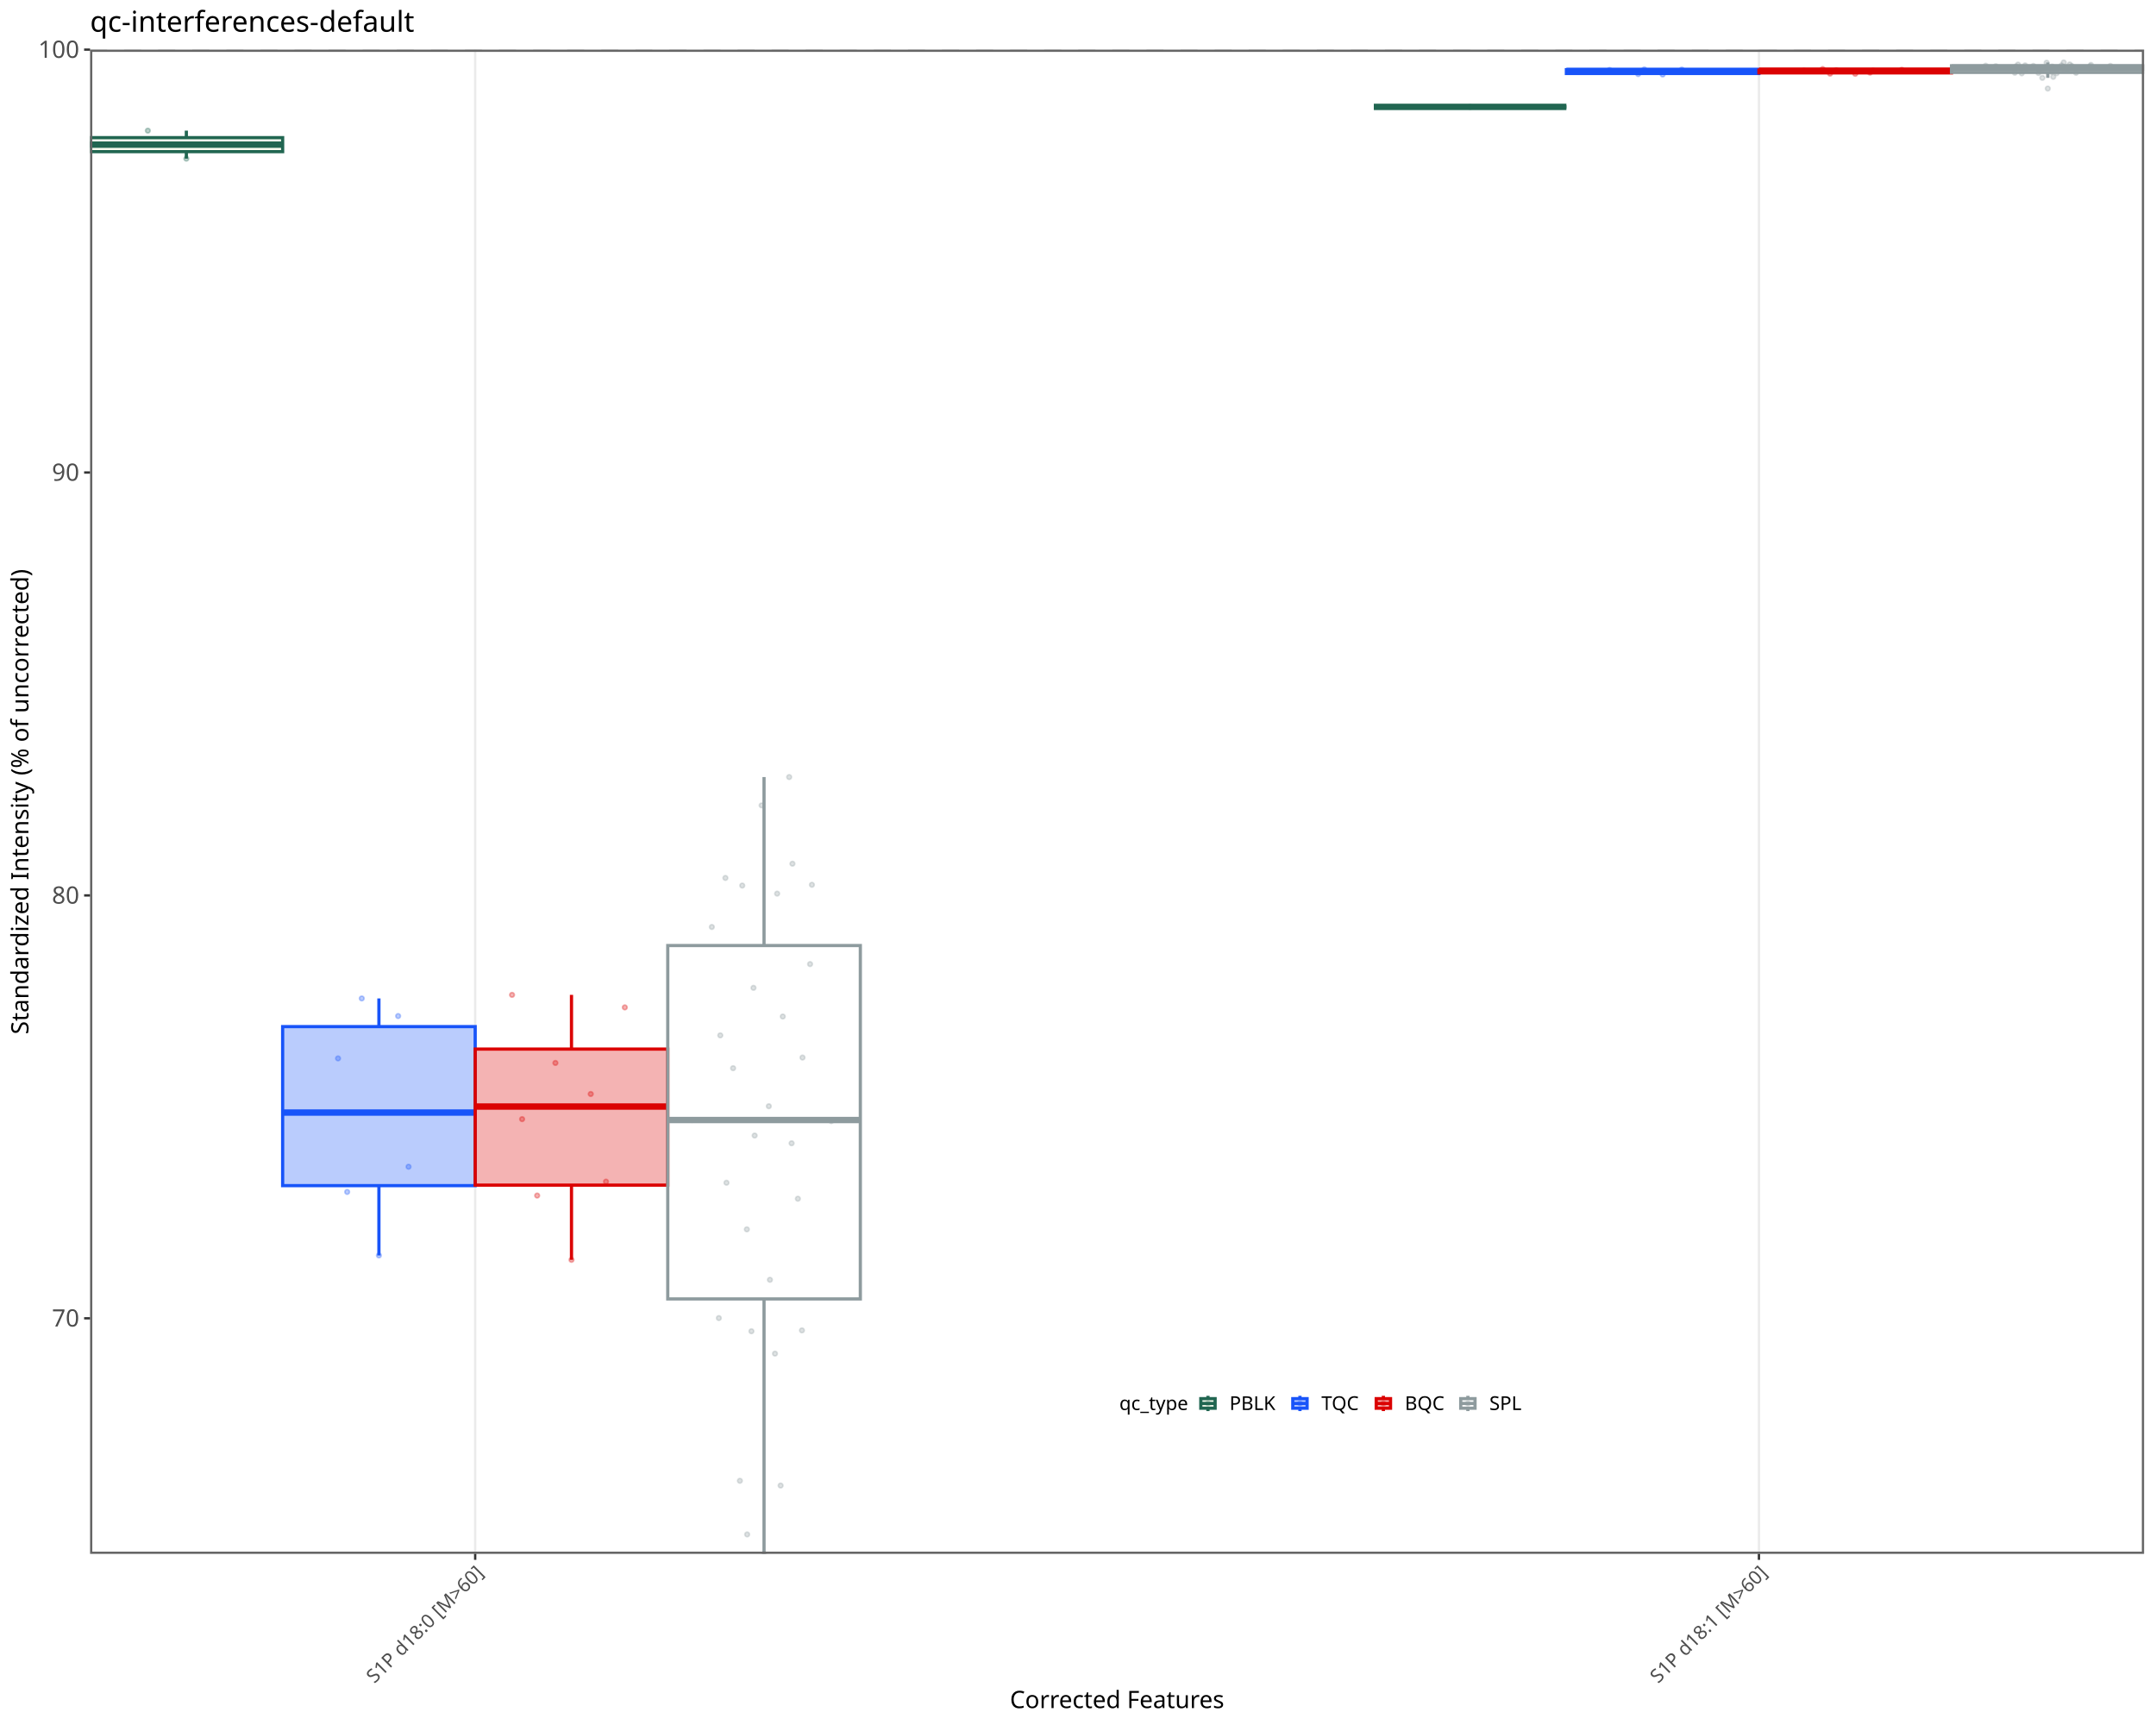
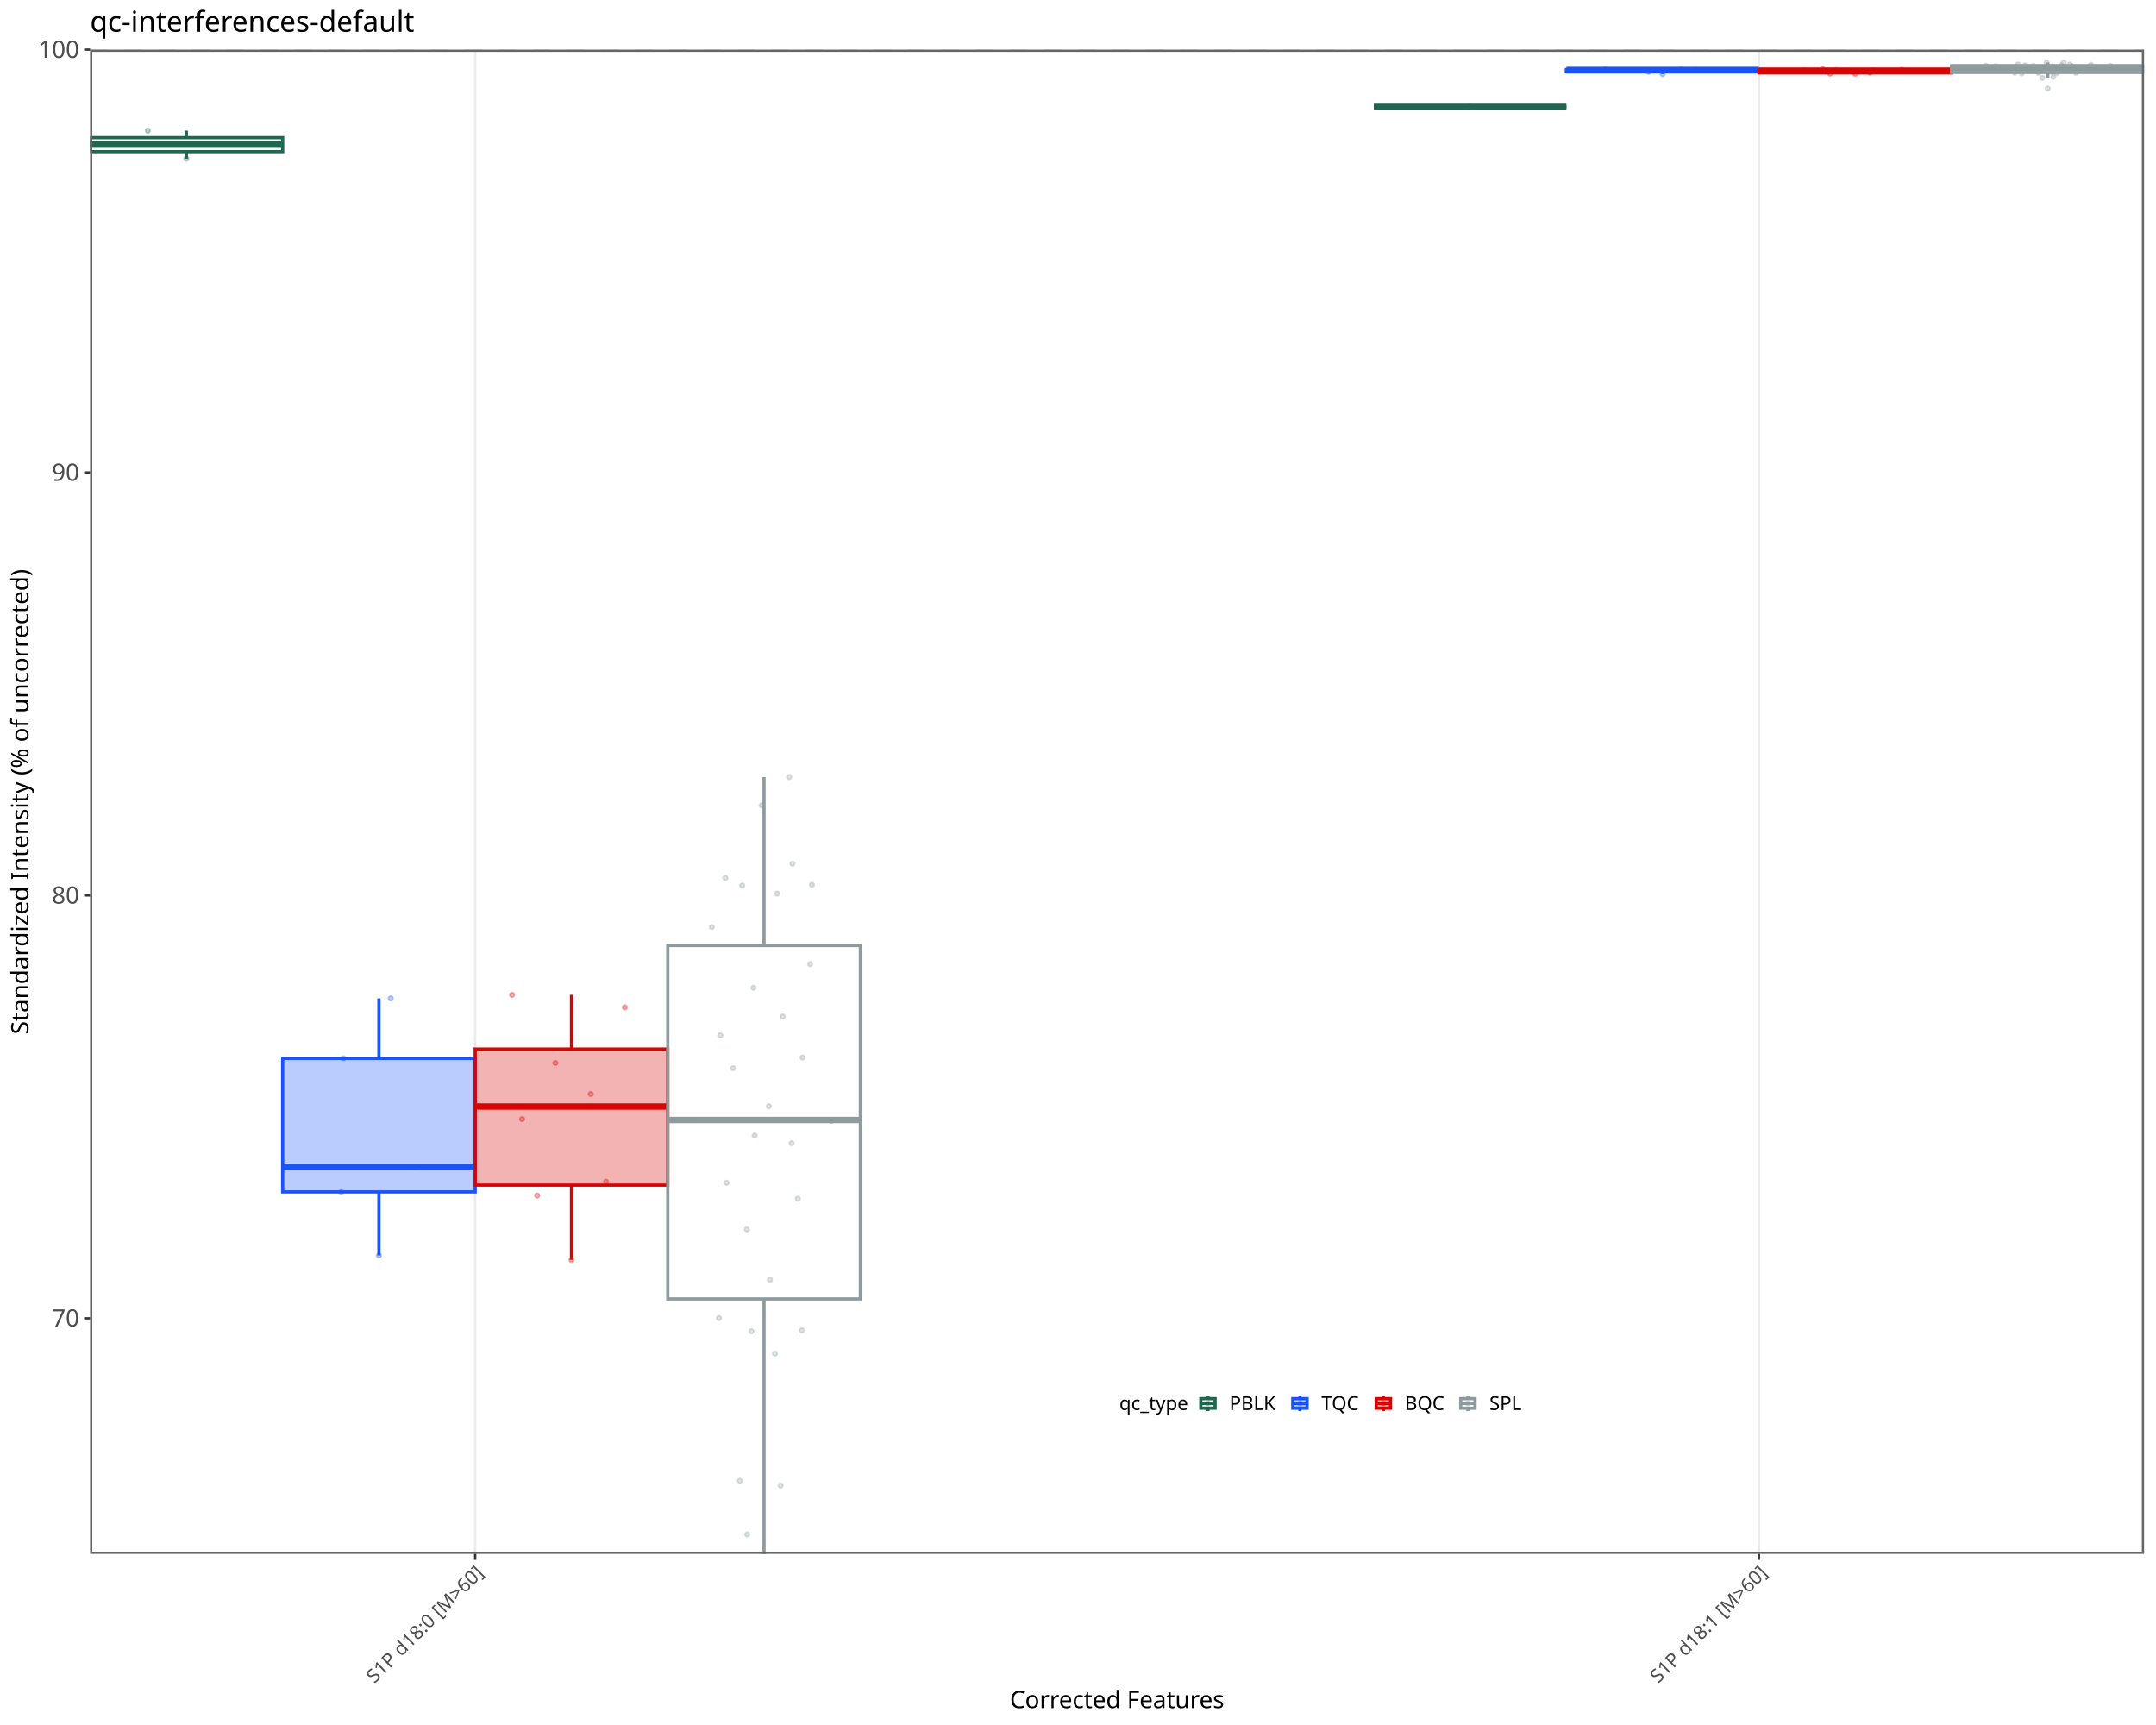
<svg xmlns="http://www.w3.org/2000/svg" class="svglite" data-engine-version="2.0" width="720.00pt" height="576.00pt" viewBox="0 0 720.00 576.00">
  <defs>
    <style type="text/css">
    .svglite line, .svglite polyline, .svglite polygon, .svglite path, .svglite rect, .svglite circle {
      fill: none;
      stroke: #000000;
      stroke-linecap: round;
      stroke-linejoin: round;
      stroke-miterlimit: 10.00;
    }
  </style>
  </defs>
  <rect width="100%" height="100%" style="stroke: none; fill: #FFFFFF;" />
  <defs>
    <clipPath id="cpMC4wMHw3MjAuMDB8MC4wMHw1NzYuMDA=">
      <rect x="0.00" y="0.00" width="720.00" height="576.00" />
    </clipPath>
  </defs>
  <g clip-path="url(#cpMC4wMHw3MjAuMDB8MC4wMHw1NzYuMDA=)">
    <rect x="0.00" y="0.00" width="720.00" height="576.00" style="stroke-width: 0.78; stroke: #FFFFFF; fill: #FFFFFF;" />
  </g>
  <defs>
    <clipPath id="cpMzAuMDh8NzE2LjAxfDE2LjU3fDUxOC44Ng==">
      <rect x="30.08" y="16.57" width="685.94" height="502.29" />
    </clipPath>
  </defs>
  <g clip-path="url(#cpMzAuMDh8NzE2LjAxfDE2LjU3fDUxOC44Ng==)">
    <rect x="30.08" y="16.57" width="685.94" height="502.29" style="stroke-width: 0.78; stroke: none; fill: #FFFFFF;" />
    <polyline points="158.69,518.86 158.69,16.57 " style="stroke-width: 0.78; stroke: #EBEBEB; stroke-linecap: butt;" />
    <polyline points="587.40,518.86 587.40,16.57 " style="stroke-width: 0.78; stroke: #EBEBEB; stroke-linecap: butt;" />
    <circle cx="62.23" cy="52.98" r="0.79" style="stroke-width: 0.52; stroke: #216651; stroke-opacity: 0.30; fill: #216651; fill-opacity: 0.30;" />
    <circle cx="49.37" cy="43.62" r="0.79" style="stroke-width: 0.52; stroke: #216651; stroke-opacity: 0.30; fill: #216651; fill-opacity: 0.30;" />
-     <circle cx="112.89" cy="353.41" r="0.79" style="stroke-width: 0.52; stroke: #1854F9; stroke-opacity: 0.30; fill: #1854F9; fill-opacity: 0.30;" />
+     <circle cx="114.67" cy="353.41" r="0.79" style="stroke-width: 0.52; stroke: #1854F9; stroke-opacity: 0.30; fill: #1854F9; fill-opacity: 0.30;" />
    <circle cx="126.54" cy="419.21" r="0.79" style="stroke-width: 0.52; stroke: #1854F9; stroke-opacity: 0.30; fill: #1854F9; fill-opacity: 0.30;" />
-     <circle cx="115.94" cy="398.00" r="0.79" style="stroke-width: 0.52; stroke: #1854F9; stroke-opacity: 0.30; fill: #1854F9; fill-opacity: 0.30;" />
-     <circle cx="136.44" cy="389.59" r="0.79" style="stroke-width: 0.52; stroke: #1854F9; stroke-opacity: 0.30; fill: #1854F9; fill-opacity: 0.30;" />
-     <circle cx="120.81" cy="333.39" r="0.79" style="stroke-width: 0.52; stroke: #1854F9; stroke-opacity: 0.30; fill: #1854F9; fill-opacity: 0.30;" />
-     <circle cx="132.96" cy="339.27" r="0.79" style="stroke-width: 0.52; stroke: #1854F9; stroke-opacity: 0.30; fill: #1854F9; fill-opacity: 0.30;" />
+     <circle cx="113.95" cy="398.00" r="0.79" style="stroke-width: 0.52; stroke: #1854F9; stroke-opacity: 0.30; fill: #1854F9; fill-opacity: 0.30;" />
+     <circle cx="138.33" cy="389.59" r="0.79" style="stroke-width: 0.52; stroke: #1854F9; stroke-opacity: 0.30; fill: #1854F9; fill-opacity: 0.30;" />
+     <circle cx="130.48" cy="333.39" r="0.79" style="stroke-width: 0.52; stroke: #1854F9; stroke-opacity: 0.30; fill: #1854F9; fill-opacity: 0.30;" />
    <circle cx="202.38" cy="394.57" r="0.79" style="stroke-width: 0.52; stroke: #DB0202; stroke-opacity: 0.30; fill: #DB0202; fill-opacity: 0.30;" />
    <circle cx="174.36" cy="373.69" r="0.79" style="stroke-width: 0.52; stroke: #DB0202; stroke-opacity: 0.30; fill: #DB0202; fill-opacity: 0.30;" />
    <circle cx="179.39" cy="399.21" r="0.79" style="stroke-width: 0.52; stroke: #DB0202; stroke-opacity: 0.30; fill: #DB0202; fill-opacity: 0.30;" />
    <circle cx="185.48" cy="354.93" r="0.79" style="stroke-width: 0.52; stroke: #DB0202; stroke-opacity: 0.30; fill: #DB0202; fill-opacity: 0.30;" />
    <circle cx="190.85" cy="420.68" r="0.79" style="stroke-width: 0.52; stroke: #DB0202; stroke-opacity: 0.30; fill: #DB0202; fill-opacity: 0.30;" />
    <circle cx="197.28" cy="365.30" r="0.79" style="stroke-width: 0.52; stroke: #DB0202; stroke-opacity: 0.30; fill: #DB0202; fill-opacity: 0.30;" />
    <circle cx="208.66" cy="336.38" r="0.79" style="stroke-width: 0.52; stroke: #DB0202; stroke-opacity: 0.30; fill: #DB0202; fill-opacity: 0.30;" />
    <circle cx="171.00" cy="332.20" r="0.79" style="stroke-width: 0.52; stroke: #DB0202; stroke-opacity: 0.30; fill: #DB0202; fill-opacity: 0.30;" />
    <circle cx="255.15" cy="518.86" r="0.79" style="stroke-width: 0.52; stroke: #8E9B9E; stroke-opacity: 0.30; fill: #8E9B9E; fill-opacity: 0.30;" />
    <circle cx="264.36" cy="381.75" r="0.79" style="stroke-width: 0.52; stroke: #8E9B9E; stroke-opacity: 0.30; fill: #8E9B9E; fill-opacity: 0.30;" />
    <circle cx="277.61" cy="374.35" r="0.79" style="stroke-width: 0.52; stroke: #8E9B9E; stroke-opacity: 0.30; fill: #8E9B9E; fill-opacity: 0.30;" />
    <circle cx="271.14" cy="295.44" r="0.79" style="stroke-width: 0.52; stroke: #8E9B9E; stroke-opacity: 0.30; fill: #8E9B9E; fill-opacity: 0.30;" />
    <circle cx="240.54" cy="345.72" r="0.79" style="stroke-width: 0.52; stroke: #8E9B9E; stroke-opacity: 0.30; fill: #8E9B9E; fill-opacity: 0.30;" />
    <circle cx="268.00" cy="353.13" r="0.79" style="stroke-width: 0.52; stroke: #8E9B9E; stroke-opacity: 0.30; fill: #8E9B9E; fill-opacity: 0.30;" />
    <circle cx="261.41" cy="339.43" r="0.79" style="stroke-width: 0.52; stroke: #8E9B9E; stroke-opacity: 0.30; fill: #8E9B9E; fill-opacity: 0.30;" />
    <circle cx="254.35" cy="268.93" r="0.79" style="stroke-width: 0.52; stroke: #8E9B9E; stroke-opacity: 0.30; fill: #8E9B9E; fill-opacity: 0.30;" />
    <circle cx="244.82" cy="356.68" r="0.79" style="stroke-width: 0.52; stroke: #8E9B9E; stroke-opacity: 0.30; fill: #8E9B9E; fill-opacity: 0.30;" />
    <circle cx="257.12" cy="427.34" r="0.79" style="stroke-width: 0.52; stroke: #8E9B9E; stroke-opacity: 0.30; fill: #8E9B9E; fill-opacity: 0.30;" />
    <circle cx="240.06" cy="440.12" r="0.79" style="stroke-width: 0.52; stroke: #8E9B9E; stroke-opacity: 0.30; fill: #8E9B9E; fill-opacity: 0.30;" />
    <circle cx="266.45" cy="400.27" r="0.79" style="stroke-width: 0.52; stroke: #8E9B9E; stroke-opacity: 0.30; fill: #8E9B9E; fill-opacity: 0.30;" />
    <circle cx="247.88" cy="295.70" r="0.79" style="stroke-width: 0.52; stroke: #8E9B9E; stroke-opacity: 0.30; fill: #8E9B9E; fill-opacity: 0.30;" />
    <circle cx="231.08" cy="373.99" r="0.79" style="stroke-width: 0.52; stroke: #8E9B9E; stroke-opacity: 0.30; fill: #8E9B9E; fill-opacity: 0.30;" />
    <circle cx="251.63" cy="329.85" r="0.79" style="stroke-width: 0.52; stroke: #8E9B9E; stroke-opacity: 0.30; fill: #8E9B9E; fill-opacity: 0.30;" />
    <circle cx="259.53" cy="298.39" r="0.79" style="stroke-width: 0.52; stroke: #8E9B9E; stroke-opacity: 0.30; fill: #8E9B9E; fill-opacity: 0.30;" />
    <circle cx="270.53" cy="321.92" r="0.79" style="stroke-width: 0.52; stroke: #8E9B9E; stroke-opacity: 0.30; fill: #8E9B9E; fill-opacity: 0.30;" />
    <circle cx="263.55" cy="259.47" r="0.79" style="stroke-width: 0.52; stroke: #8E9B9E; stroke-opacity: 0.30; fill: #8E9B9E; fill-opacity: 0.30;" />
    <circle cx="242.61" cy="394.93" r="0.79" style="stroke-width: 0.52; stroke: #8E9B9E; stroke-opacity: 0.30; fill: #8E9B9E; fill-opacity: 0.30;" />
    <circle cx="252.02" cy="379.17" r="0.79" style="stroke-width: 0.52; stroke: #8E9B9E; stroke-opacity: 0.30; fill: #8E9B9E; fill-opacity: 0.30;" />
    <circle cx="256.75" cy="369.38" r="0.79" style="stroke-width: 0.52; stroke: #8E9B9E; stroke-opacity: 0.30; fill: #8E9B9E; fill-opacity: 0.30;" />
    <circle cx="242.25" cy="293.16" r="0.79" style="stroke-width: 0.52; stroke: #8E9B9E; stroke-opacity: 0.30; fill: #8E9B9E; fill-opacity: 0.30;" />
    <circle cx="264.64" cy="288.40" r="0.79" style="stroke-width: 0.52; stroke: #8E9B9E; stroke-opacity: 0.30; fill: #8E9B9E; fill-opacity: 0.30;" />
    <circle cx="237.72" cy="309.53" r="0.79" style="stroke-width: 0.52; stroke: #8E9B9E; stroke-opacity: 0.30; fill: #8E9B9E; fill-opacity: 0.30;" />
    <circle cx="267.81" cy="444.23" r="0.79" style="stroke-width: 0.52; stroke: #8E9B9E; stroke-opacity: 0.30; fill: #8E9B9E; fill-opacity: 0.30;" />
    <circle cx="247.09" cy="494.46" r="0.79" style="stroke-width: 0.52; stroke: #8E9B9E; stroke-opacity: 0.30; fill: #8E9B9E; fill-opacity: 0.30;" />
    <circle cx="249.52" cy="512.36" r="0.79" style="stroke-width: 0.52; stroke: #8E9B9E; stroke-opacity: 0.30; fill: #8E9B9E; fill-opacity: 0.30;" />
    <circle cx="249.41" cy="410.49" r="0.79" style="stroke-width: 0.52; stroke: #8E9B9E; stroke-opacity: 0.30; fill: #8E9B9E; fill-opacity: 0.30;" />
    <circle cx="250.94" cy="444.52" r="0.79" style="stroke-width: 0.52; stroke: #8E9B9E; stroke-opacity: 0.30; fill: #8E9B9E; fill-opacity: 0.30;" />
    <circle cx="260.69" cy="496.04" r="0.79" style="stroke-width: 0.52; stroke: #8E9B9E; stroke-opacity: 0.30; fill: #8E9B9E; fill-opacity: 0.30;" />
    <circle cx="258.81" cy="451.99" r="0.79" style="stroke-width: 0.52; stroke: #8E9B9E; stroke-opacity: 0.30; fill: #8E9B9E; fill-opacity: 0.30;" />
    <circle cx="490.94" cy="35.69" r="0.79" style="stroke-width: 0.52; stroke: #216651; stroke-opacity: 0.30; fill: #216651; fill-opacity: 0.30;" />
-     <circle cx="559.97" cy="24.00" r="0.79" style="stroke-width: 0.52; stroke: #1854F9; stroke-opacity: 0.30; fill: #1854F9; fill-opacity: 0.30;" />
-     <circle cx="561.64" cy="23.22" r="0.79" style="stroke-width: 0.52; stroke: #1854F9; stroke-opacity: 0.30; fill: #1854F9; fill-opacity: 0.30;" />
-     <circle cx="537.51" cy="23.36" r="0.79" style="stroke-width: 0.52; stroke: #1854F9; stroke-opacity: 0.30; fill: #1854F9; fill-opacity: 0.30;" />
-     <circle cx="549.12" cy="23.17" r="0.79" style="stroke-width: 0.52; stroke: #1854F9; stroke-opacity: 0.30; fill: #1854F9; fill-opacity: 0.30;" />
-     <circle cx="547.07" cy="24.72" r="0.79" style="stroke-width: 0.52; stroke: #1854F9; stroke-opacity: 0.30; fill: #1854F9; fill-opacity: 0.30;" />
-     <circle cx="555.25" cy="24.88" r="0.79" style="stroke-width: 0.52; stroke: #1854F9; stroke-opacity: 0.30; fill: #1854F9; fill-opacity: 0.30;" />
+     <circle cx="550.57" cy="24.00" r="0.79" style="stroke-width: 0.52; stroke: #1854F9; stroke-opacity: 0.30; fill: #1854F9; fill-opacity: 0.30;" />
+     <circle cx="536.09" cy="23.22" r="0.79" style="stroke-width: 0.52; stroke: #1854F9; stroke-opacity: 0.30; fill: #1854F9; fill-opacity: 0.30;" />
+     <circle cx="566.44" cy="23.36" r="0.79" style="stroke-width: 0.52; stroke: #1854F9; stroke-opacity: 0.30; fill: #1854F9; fill-opacity: 0.30;" />
+     <circle cx="561.27" cy="23.17" r="0.79" style="stroke-width: 0.52; stroke: #1854F9; stroke-opacity: 0.30; fill: #1854F9; fill-opacity: 0.30;" />
+     <circle cx="555.25" cy="24.72" r="0.79" style="stroke-width: 0.52; stroke: #1854F9; stroke-opacity: 0.30; fill: #1854F9; fill-opacity: 0.30;" />
    <circle cx="602.43" cy="23.60" r="0.79" style="stroke-width: 0.52; stroke: #DB0202; stroke-opacity: 0.30; fill: #DB0202; fill-opacity: 0.30;" />
    <circle cx="613.22" cy="23.44" r="0.79" style="stroke-width: 0.52; stroke: #DB0202; stroke-opacity: 0.30; fill: #DB0202; fill-opacity: 0.30;" />
    <circle cx="635.09" cy="23.29" r="0.79" style="stroke-width: 0.52; stroke: #DB0202; stroke-opacity: 0.30; fill: #DB0202; fill-opacity: 0.30;" />
    <circle cx="624.49" cy="24.25" r="0.79" style="stroke-width: 0.52; stroke: #DB0202; stroke-opacity: 0.30; fill: #DB0202; fill-opacity: 0.30;" />
    <circle cx="608.68" cy="23.05" r="0.79" style="stroke-width: 0.52; stroke: #DB0202; stroke-opacity: 0.30; fill: #DB0202; fill-opacity: 0.30;" />
    <circle cx="625.50" cy="23.58" r="0.79" style="stroke-width: 0.52; stroke: #DB0202; stroke-opacity: 0.30; fill: #DB0202; fill-opacity: 0.30;" />
    <circle cx="611.15" cy="24.60" r="0.79" style="stroke-width: 0.52; stroke: #DB0202; stroke-opacity: 0.30; fill: #DB0202; fill-opacity: 0.30;" />
    <circle cx="619.56" cy="24.65" r="0.79" style="stroke-width: 0.52; stroke: #DB0202; stroke-opacity: 0.30; fill: #DB0202; fill-opacity: 0.30;" />
    <circle cx="693.30" cy="24.31" r="0.79" style="stroke-width: 0.52; stroke: #8E9B9E; stroke-opacity: 0.30; fill: #8E9B9E; fill-opacity: 0.30;" />
    <circle cx="698.02" cy="22.11" r="0.79" style="stroke-width: 0.52; stroke: #8E9B9E; stroke-opacity: 0.30; fill: #8E9B9E; fill-opacity: 0.30;" />
    <circle cx="672.85" cy="24.30" r="0.79" style="stroke-width: 0.52; stroke: #8E9B9E; stroke-opacity: 0.30; fill: #8E9B9E; fill-opacity: 0.30;" />
    <circle cx="682.05" cy="26.00" r="0.79" style="stroke-width: 0.52; stroke: #8E9B9E; stroke-opacity: 0.30; fill: #8E9B9E; fill-opacity: 0.30;" />
    <circle cx="689.18" cy="20.86" r="0.79" style="stroke-width: 0.52; stroke: #8E9B9E; stroke-opacity: 0.30; fill: #8E9B9E; fill-opacity: 0.30;" />
    <circle cx="683.47" cy="20.94" r="0.79" style="stroke-width: 0.52; stroke: #8E9B9E; stroke-opacity: 0.30; fill: #8E9B9E; fill-opacity: 0.30;" />
    <circle cx="685.21" cy="24.05" r="0.79" style="stroke-width: 0.52; stroke: #8E9B9E; stroke-opacity: 0.30; fill: #8E9B9E; fill-opacity: 0.30;" />
    <circle cx="676.70" cy="23.09" r="0.79" style="stroke-width: 0.52; stroke: #8E9B9E; stroke-opacity: 0.30; fill: #8E9B9E; fill-opacity: 0.30;" />
    <circle cx="688.44" cy="21.84" r="0.79" style="stroke-width: 0.52; stroke: #8E9B9E; stroke-opacity: 0.30; fill: #8E9B9E; fill-opacity: 0.30;" />
    <circle cx="663.12" cy="21.94" r="0.79" style="stroke-width: 0.52; stroke: #8E9B9E; stroke-opacity: 0.30; fill: #8E9B9E; fill-opacity: 0.30;" />
    <circle cx="683.86" cy="29.57" r="0.79" style="stroke-width: 0.52; stroke: #8E9B9E; stroke-opacity: 0.30; fill: #8E9B9E; fill-opacity: 0.30;" />
    <circle cx="685.34" cy="22.22" r="0.79" style="stroke-width: 0.52; stroke: #8E9B9E; stroke-opacity: 0.30; fill: #8E9B9E; fill-opacity: 0.30;" />
    <circle cx="676.29" cy="21.82" r="0.79" style="stroke-width: 0.52; stroke: #8E9B9E; stroke-opacity: 0.30; fill: #8E9B9E; fill-opacity: 0.30;" />
    <circle cx="681.05" cy="23.55" r="0.79" style="stroke-width: 0.52; stroke: #8E9B9E; stroke-opacity: 0.30; fill: #8E9B9E; fill-opacity: 0.30;" />
    <circle cx="675.16" cy="24.48" r="0.79" style="stroke-width: 0.52; stroke: #8E9B9E; stroke-opacity: 0.30; fill: #8E9B9E; fill-opacity: 0.30;" />
    <circle cx="690.26" cy="23.21" r="0.79" style="stroke-width: 0.52; stroke: #8E9B9E; stroke-opacity: 0.30; fill: #8E9B9E; fill-opacity: 0.30;" />
    <circle cx="686.85" cy="24.44" r="0.79" style="stroke-width: 0.52; stroke: #8E9B9E; stroke-opacity: 0.30; fill: #8E9B9E; fill-opacity: 0.30;" />
    <circle cx="673.92" cy="21.56" r="0.79" style="stroke-width: 0.52; stroke: #8E9B9E; stroke-opacity: 0.30; fill: #8E9B9E; fill-opacity: 0.30;" />
    <circle cx="704.76" cy="21.99" r="0.79" style="stroke-width: 0.52; stroke: #8E9B9E; stroke-opacity: 0.30; fill: #8E9B9E; fill-opacity: 0.30;" />
    <circle cx="667.61" cy="22.56" r="0.79" style="stroke-width: 0.52; stroke: #8E9B9E; stroke-opacity: 0.30; fill: #8E9B9E; fill-opacity: 0.30;" />
    <circle cx="682.13" cy="22.84" r="0.79" style="stroke-width: 0.52; stroke: #8E9B9E; stroke-opacity: 0.30; fill: #8E9B9E; fill-opacity: 0.30;" />
    <circle cx="673.27" cy="22.19" r="0.79" style="stroke-width: 0.52; stroke: #8E9B9E; stroke-opacity: 0.30; fill: #8E9B9E; fill-opacity: 0.30;" />
    <circle cx="697.75" cy="22.66" r="0.79" style="stroke-width: 0.52; stroke: #8E9B9E; stroke-opacity: 0.30; fill: #8E9B9E; fill-opacity: 0.30;" />
    <circle cx="698.28" cy="21.68" r="0.79" style="stroke-width: 0.52; stroke: #8E9B9E; stroke-opacity: 0.30; fill: #8E9B9E; fill-opacity: 0.30;" />
    <circle cx="685.69" cy="25.66" r="0.79" style="stroke-width: 0.52; stroke: #8E9B9E; stroke-opacity: 0.30; fill: #8E9B9E; fill-opacity: 0.30;" />
    <circle cx="691.87" cy="22.04" r="0.79" style="stroke-width: 0.52; stroke: #8E9B9E; stroke-opacity: 0.30; fill: #8E9B9E; fill-opacity: 0.30;" />
    <circle cx="689.01" cy="22.86" r="0.79" style="stroke-width: 0.52; stroke: #8E9B9E; stroke-opacity: 0.30; fill: #8E9B9E; fill-opacity: 0.30;" />
    <circle cx="680.74" cy="24.36" r="0.79" style="stroke-width: 0.52; stroke: #8E9B9E; stroke-opacity: 0.30; fill: #8E9B9E; fill-opacity: 0.30;" />
    <circle cx="679.04" cy="22.00" r="0.79" style="stroke-width: 0.52; stroke: #8E9B9E; stroke-opacity: 0.30; fill: #8E9B9E; fill-opacity: 0.30;" />
    <circle cx="691.21" cy="21.52" r="0.79" style="stroke-width: 0.52; stroke: #8E9B9E; stroke-opacity: 0.30; fill: #8E9B9E; fill-opacity: 0.30;" />
    <circle cx="666.50" cy="22.10" r="0.79" style="stroke-width: 0.52; stroke: #8E9B9E; stroke-opacity: 0.30; fill: #8E9B9E; fill-opacity: 0.30;" />
    <line x1="62.23" y1="45.96" x2="62.23" y2="43.62" style="stroke-width: 1.07; stroke: #216651; stroke-linecap: butt;" />
    <line x1="62.23" y1="50.64" x2="62.23" y2="52.98" style="stroke-width: 1.07; stroke: #216651; stroke-linecap: butt;" />
    <polygon points="30.08,45.96 30.08,50.64 94.39,50.64 94.39,45.96 30.08,45.96 " style="stroke-width: 1.07; stroke: #216651; stroke-linecap: butt; stroke-linejoin: miter; fill: #E4F2C4; fill-opacity: 0.30;" />
    <line x1="30.08" y1="48.30" x2="94.39" y2="48.30" style="stroke-width: 2.13; stroke: #216651; stroke-linecap: butt; stroke-linejoin: miter;" />
    <line x1="490.94" y1="35.69" x2="490.94" y2="35.69" style="stroke-width: 1.07; stroke: #216651; stroke-linecap: butt;" />
    <line x1="490.94" y1="35.69" x2="490.94" y2="35.69" style="stroke-width: 1.07; stroke: #216651; stroke-linecap: butt;" />
    <polygon points="458.79,35.69 458.79,35.69 523.10,35.69 523.10,35.69 458.79,35.69 " style="stroke-width: 1.07; stroke: #216651; stroke-linecap: butt; stroke-linejoin: miter; fill: #E4F2C4; fill-opacity: 0.30;" />
    <line x1="458.79" y1="35.69" x2="523.10" y2="35.69" style="stroke-width: 2.13; stroke: #216651; stroke-linecap: butt; stroke-linejoin: miter;" />
-     <line x1="126.54" y1="342.80" x2="126.54" y2="333.39" style="stroke-width: 1.07; stroke: #1854F9; stroke-linecap: butt;" />
-     <line x1="126.54" y1="395.90" x2="126.54" y2="419.21" style="stroke-width: 1.07; stroke: #1854F9; stroke-linecap: butt;" />
-     <polygon points="94.39,342.80 94.39,395.90 158.69,395.90 158.69,342.80 94.39,342.80 " style="stroke-width: 1.07; stroke: #1854F9; stroke-linecap: butt; stroke-linejoin: miter; fill: #1854F9; fill-opacity: 0.30;" />
-     <line x1="94.39" y1="371.50" x2="158.69" y2="371.50" style="stroke-width: 2.13; stroke: #1854F9; stroke-linecap: butt; stroke-linejoin: miter;" />
-     <line x1="555.25" y1="23.26" x2="555.25" y2="23.17" style="stroke-width: 1.07; stroke: #1854F9; stroke-linecap: butt;" />
-     <line x1="555.25" y1="24.54" x2="555.25" y2="24.88" style="stroke-width: 1.07; stroke: #1854F9; stroke-linecap: butt;" />
-     <polygon points="523.10,23.26 523.10,24.54 587.40,24.54 587.40,23.26 523.10,23.26 " style="stroke-width: 1.07; stroke: #1854F9; stroke-linecap: butt; stroke-linejoin: miter; fill: #1854F9; fill-opacity: 0.30;" />
-     <line x1="523.10" y1="23.68" x2="587.40" y2="23.68" style="stroke-width: 2.13; stroke: #1854F9; stroke-linecap: butt; stroke-linejoin: miter;" />
+     <line x1="126.54" y1="353.41" x2="126.54" y2="333.39" style="stroke-width: 1.07; stroke: #1854F9; stroke-linecap: butt;" />
+     <line x1="126.54" y1="398.00" x2="126.54" y2="419.21" style="stroke-width: 1.07; stroke: #1854F9; stroke-linecap: butt;" />
+     <polygon points="94.39,353.41 94.39,398.00 158.69,398.00 158.69,353.41 94.39,353.41 " style="stroke-width: 1.07; stroke: #1854F9; stroke-linecap: butt; stroke-linejoin: miter; fill: #1854F9; fill-opacity: 0.30;" />
+     <line x1="94.39" y1="389.59" x2="158.69" y2="389.59" style="stroke-width: 2.13; stroke: #1854F9; stroke-linecap: butt; stroke-linejoin: miter;" />
+     <line x1="555.25" y1="23.22" x2="555.25" y2="23.17" style="stroke-width: 1.07; stroke: #1854F9; stroke-linecap: butt;" />
+     <line x1="555.25" y1="24.00" x2="555.25" y2="24.72" style="stroke-width: 1.07; stroke: #1854F9; stroke-linecap: butt;" />
+     <polygon points="523.10,23.22 523.10,24.00 587.40,24.00 587.40,23.22 523.10,23.22 " style="stroke-width: 1.07; stroke: #1854F9; stroke-linecap: butt; stroke-linejoin: miter; fill: #1854F9; fill-opacity: 0.30;" />
+     <line x1="523.10" y1="23.36" x2="587.40" y2="23.36" style="stroke-width: 2.13; stroke: #1854F9; stroke-linecap: butt; stroke-linejoin: miter;" />
    <line x1="190.85" y1="350.30" x2="190.85" y2="332.20" style="stroke-width: 1.07; stroke: #DB0202; stroke-linecap: butt;" />
    <line x1="190.85" y1="395.73" x2="190.85" y2="420.68" style="stroke-width: 1.07; stroke: #DB0202; stroke-linecap: butt;" />
    <polygon points="158.69,350.30 158.69,395.73 223.00,395.73 223.00,350.30 158.69,350.30 " style="stroke-width: 1.07; stroke: #DB0202; stroke-linecap: butt; stroke-linejoin: miter; fill: #DB0202; fill-opacity: 0.30;" />
    <line x1="158.69" y1="369.49" x2="223.00" y2="369.49" style="stroke-width: 2.13; stroke: #DB0202; stroke-linecap: butt; stroke-linejoin: miter;" />
    <line x1="619.56" y1="23.40" x2="619.56" y2="23.05" style="stroke-width: 1.07; stroke: #DB0202; stroke-linecap: butt;" />
    <line x1="619.56" y1="24.34" x2="619.56" y2="24.65" style="stroke-width: 1.07; stroke: #DB0202; stroke-linecap: butt;" />
    <polygon points="587.40,23.40 587.40,24.34 651.71,24.34 651.71,23.40 587.40,23.40 " style="stroke-width: 1.07; stroke: #DB0202; stroke-linecap: butt; stroke-linejoin: miter; fill: #DB0202; fill-opacity: 0.30;" />
    <line x1="587.40" y1="23.59" x2="651.71" y2="23.59" style="stroke-width: 2.13; stroke: #DB0202; stroke-linecap: butt; stroke-linejoin: miter;" />
    <line x1="255.15" y1="315.73" x2="255.15" y2="259.47" style="stroke-width: 1.07; stroke: #8E9B9E; stroke-linecap: butt;" />
    <line x1="255.15" y1="433.73" x2="255.15" y2="518.86" style="stroke-width: 1.07; stroke: #8E9B9E; stroke-linecap: butt;" />
    <polygon points="223.00,315.73 223.00,433.73 287.31,433.73 287.31,315.73 223.00,315.73 " style="stroke-width: 1.07; stroke: #8E9B9E; stroke-linecap: butt; stroke-linejoin: miter; fill: none;" />
    <line x1="223.00" y1="373.99" x2="287.31" y2="373.99" style="stroke-width: 2.13; stroke: #8E9B9E; stroke-linecap: butt; stroke-linejoin: miter;" />
    <line x1="683.86" y1="21.97" x2="683.86" y2="20.86" style="stroke-width: 1.07; stroke: #8E9B9E; stroke-linecap: butt;" />
    <line x1="683.86" y1="24.18" x2="683.86" y2="26.00" style="stroke-width: 1.07; stroke: #8E9B9E; stroke-linecap: butt;" />
    <polygon points="651.71,21.97 651.71,24.18 716.01,24.18 716.01,21.97 651.71,21.97 " style="stroke-width: 1.07; stroke: #8E9B9E; stroke-linecap: butt; stroke-linejoin: miter; fill: none;" />
    <line x1="651.71" y1="22.56" x2="716.01" y2="22.56" style="stroke-width: 2.13; stroke: #8E9B9E; stroke-linecap: butt; stroke-linejoin: miter;" />
    <line x1="30.08" y1="16.57" x2="716.01" y2="16.57" style="stroke-width: 1.07; stroke: #CCCCCC; stroke-dasharray: 5.69,5.69; stroke-linecap: butt;" />
    <rect x="30.08" y="16.57" width="685.94" height="502.29" style="stroke-width: 1.49; stroke: #666666;" />
  </g>
  <g clip-path="url(#cpMC4wMHw3MjAuMDB8MC4wMHw1NzYuMDA=)">
    <text x="26.49" y="442.95" text-anchor="end" style="font-size: 8.00px; fill: #4D4D4D; font-family: sans;" textLength="8.90px" lengthAdjust="spacingAndGlyphs">70</text>
    <text x="26.49" y="301.74" text-anchor="end" style="font-size: 8.00px; fill: #4D4D4D; font-family: sans;" textLength="8.90px" lengthAdjust="spacingAndGlyphs">80</text>
    <text x="26.49" y="160.53" text-anchor="end" style="font-size: 8.00px; fill: #4D4D4D; font-family: sans;" textLength="8.90px" lengthAdjust="spacingAndGlyphs">90</text>
    <text x="26.49" y="19.32" text-anchor="end" style="font-size: 8.00px; fill: #4D4D4D; font-family: sans;" textLength="13.35px" lengthAdjust="spacingAndGlyphs">100</text>
    <polyline points="28.09,440.20 30.08,440.20 " style="stroke-width: 0.78; stroke: #333333; stroke-linecap: butt;" />
    <polyline points="28.09,298.99 30.08,298.99 " style="stroke-width: 0.78; stroke: #333333; stroke-linecap: butt;" />
    <polyline points="28.09,157.78 30.08,157.78 " style="stroke-width: 0.78; stroke: #333333; stroke-linecap: butt;" />
    <polyline points="28.09,16.57 30.08,16.57 " style="stroke-width: 0.78; stroke: #333333; stroke-linecap: butt;" />
    <polyline points="158.69,520.85 158.69,518.86 " style="stroke-width: 0.78; stroke: #333333; stroke-linecap: butt;" />
    <polyline points="587.40,520.85 587.40,518.86 " style="stroke-width: 0.78; stroke: #333333; stroke-linecap: butt;" />
    <text transform="translate(161.81,525.56) rotate(-45)" text-anchor="end" style="font-size: 6.40px; fill: #4D4D4D; font-family: sans;" textLength="51.42px" lengthAdjust="spacingAndGlyphs">S1P d18:0 [M&gt;60]</text>
    <text transform="translate(590.52,525.56) rotate(-45)" text-anchor="end" style="font-size: 6.40px; fill: #4D4D4D; font-family: sans;" textLength="51.42px" lengthAdjust="spacingAndGlyphs">S1P d18:1 [M&gt;60]</text>
    <text x="373.05" y="570.35" text-anchor="middle" style="font-size: 8.00px; font-family: sans;" textLength="68.93px" lengthAdjust="spacingAndGlyphs">Corrected Features</text>
    <text transform="translate(9.49,267.71) rotate(-90)" text-anchor="middle" style="font-size: 8.00px; font-family: sans;" textLength="147.21px" lengthAdjust="spacingAndGlyphs">Standardized Intensity (% of uncorrected)</text>
    <rect x="369.82" y="461.45" width="143.63" height="14.35" style="stroke-width: 0.78; stroke: none; fill: #FFFFFF;" />
    <text x="373.81" y="470.83" style="font-size: 6.40px; font-family: sans;" textLength="22.42px" lengthAdjust="spacingAndGlyphs">qc_type</text>
    <rect x="400.22" y="465.44" width="6.38" height="6.38" style="stroke-width: 0.78; stroke: none; fill: #FFFFFF;" />
    <circle cx="403.40" cy="468.63" r="0.79" style="stroke-width: 0.52; stroke: #216651; stroke-opacity: 0.30; fill: #216651; fill-opacity: 0.30;" />
    <polyline points="403.40,471.18 403.40,470.22 " style="stroke-width: 1.07; stroke: #216651; stroke-linecap: butt; stroke-linejoin: miter;" />
    <polyline points="403.40,467.03 403.40,466.08 " style="stroke-width: 1.07; stroke: #216651; stroke-linecap: butt; stroke-linejoin: miter;" />
    <rect x="401.01" y="467.03" width="4.78" height="3.19" style="stroke-width: 1.07; stroke: #216651; stroke-linecap: butt; stroke-linejoin: miter; fill: #E4F2C4; fill-opacity: 0.30;" />
    <polyline points="401.01,468.63 405.79,468.63 " style="stroke-width: 1.07; stroke: #216651; stroke-linecap: butt; stroke-linejoin: miter;" />
    <polyline points="403.40,471.18 403.40,471.18 " style="stroke-width: 1.07; stroke: #216651; stroke-linecap: butt; stroke-linejoin: miter;" />
    <polyline points="403.40,466.08 403.40,466.08 " style="stroke-width: 1.07; stroke: #216651; stroke-linecap: butt; stroke-linejoin: miter;" />
    <rect x="430.93" y="465.44" width="6.38" height="6.38" style="stroke-width: 0.78; stroke: none; fill: #FFFFFF;" />
    <circle cx="434.12" cy="468.63" r="0.79" style="stroke-width: 0.52; stroke: #1854F9; stroke-opacity: 0.30; fill: #1854F9; fill-opacity: 0.30;" />
    <polyline points="434.12,471.18 434.12,470.22 " style="stroke-width: 1.07; stroke: #1854F9; stroke-linecap: butt; stroke-linejoin: miter;" />
    <polyline points="434.12,467.03 434.12,466.08 " style="stroke-width: 1.07; stroke: #1854F9; stroke-linecap: butt; stroke-linejoin: miter;" />
    <rect x="431.73" y="467.03" width="4.78" height="3.19" style="stroke-width: 1.07; stroke: #1854F9; stroke-linecap: butt; stroke-linejoin: miter; fill: #1854F9; fill-opacity: 0.30;" />
    <polyline points="431.73,468.63 436.51,468.63 " style="stroke-width: 1.07; stroke: #1854F9; stroke-linecap: butt; stroke-linejoin: miter;" />
    <polyline points="434.12,471.18 434.12,471.18 " style="stroke-width: 1.07; stroke: #1854F9; stroke-linecap: butt; stroke-linejoin: miter;" />
    <polyline points="434.12,466.08 434.12,466.08 " style="stroke-width: 1.07; stroke: #1854F9; stroke-linecap: butt; stroke-linejoin: miter;" />
    <rect x="458.79" y="465.44" width="6.38" height="6.38" style="stroke-width: 0.78; stroke: none; fill: #FFFFFF;" />
    <circle cx="461.98" cy="468.63" r="0.79" style="stroke-width: 0.52; stroke: #DB0202; stroke-opacity: 0.30; fill: #DB0202; fill-opacity: 0.30;" />
    <polyline points="461.98,471.18 461.98,470.22 " style="stroke-width: 1.07; stroke: #DB0202; stroke-linecap: butt; stroke-linejoin: miter;" />
    <polyline points="461.98,467.03 461.98,466.08 " style="stroke-width: 1.07; stroke: #DB0202; stroke-linecap: butt; stroke-linejoin: miter;" />
    <rect x="459.59" y="467.03" width="4.78" height="3.19" style="stroke-width: 1.07; stroke: #DB0202; stroke-linecap: butt; stroke-linejoin: miter; fill: #DB0202; fill-opacity: 0.30;" />
    <polyline points="459.59,468.63 464.37,468.63 " style="stroke-width: 1.07; stroke: #DB0202; stroke-linecap: butt; stroke-linejoin: miter;" />
    <polyline points="461.98,471.18 461.98,471.18 " style="stroke-width: 1.07; stroke: #DB0202; stroke-linecap: butt; stroke-linejoin: miter;" />
    <polyline points="461.98,466.08 461.98,466.08 " style="stroke-width: 1.07; stroke: #DB0202; stroke-linecap: butt; stroke-linejoin: miter;" />
    <rect x="487.01" y="465.44" width="6.38" height="6.38" style="stroke-width: 0.78; stroke: none; fill: #FFFFFF;" />
    <circle cx="490.20" cy="468.63" r="0.79" style="stroke-width: 0.52; stroke: #8E9B9E; stroke-opacity: 0.30; fill: #8E9B9E; fill-opacity: 0.30;" />
    <polyline points="490.20,471.18 490.20,470.22 " style="stroke-width: 1.07; stroke: #8E9B9E; stroke-linecap: butt; stroke-linejoin: miter;" />
    <polyline points="490.20,467.03 490.20,466.08 " style="stroke-width: 1.07; stroke: #8E9B9E; stroke-linecap: butt; stroke-linejoin: miter;" />
    <rect x="487.81" y="467.03" width="4.78" height="3.19" style="stroke-width: 1.07; stroke: #8E9B9E; stroke-linecap: butt; stroke-linejoin: miter;" />
    <polyline points="487.81,468.63 492.59,468.63 " style="stroke-width: 1.07; stroke: #8E9B9E; stroke-linecap: butt; stroke-linejoin: miter;" />
    <polyline points="490.20,471.18 490.20,471.18 " style="stroke-width: 1.07; stroke: #8E9B9E; stroke-linecap: butt; stroke-linejoin: miter;" />
    <polyline points="490.20,466.08 490.20,466.08 " style="stroke-width: 1.07; stroke: #8E9B9E; stroke-linecap: butt; stroke-linejoin: miter;" />
    <text x="410.58" y="470.83" style="font-size: 6.40px; font-family: sans;" textLength="16.37px" lengthAdjust="spacingAndGlyphs">PBLK</text>
    <text x="441.29" y="470.83" style="font-size: 6.40px; font-family: sans;" textLength="13.51px" lengthAdjust="spacingAndGlyphs">TQC</text>
    <text x="469.15" y="470.83" style="font-size: 6.40px; font-family: sans;" textLength="13.87px" lengthAdjust="spacingAndGlyphs">BQC</text>
    <text x="497.37" y="470.83" style="font-size: 6.40px; font-family: sans;" textLength="12.10px" lengthAdjust="spacingAndGlyphs">SPL</text>
    <text x="30.08" y="10.59" style="font-size: 9.60px; font-family: sans;" textLength="100.86px" lengthAdjust="spacingAndGlyphs">qc-interferences-default</text>
  </g>
</svg>
